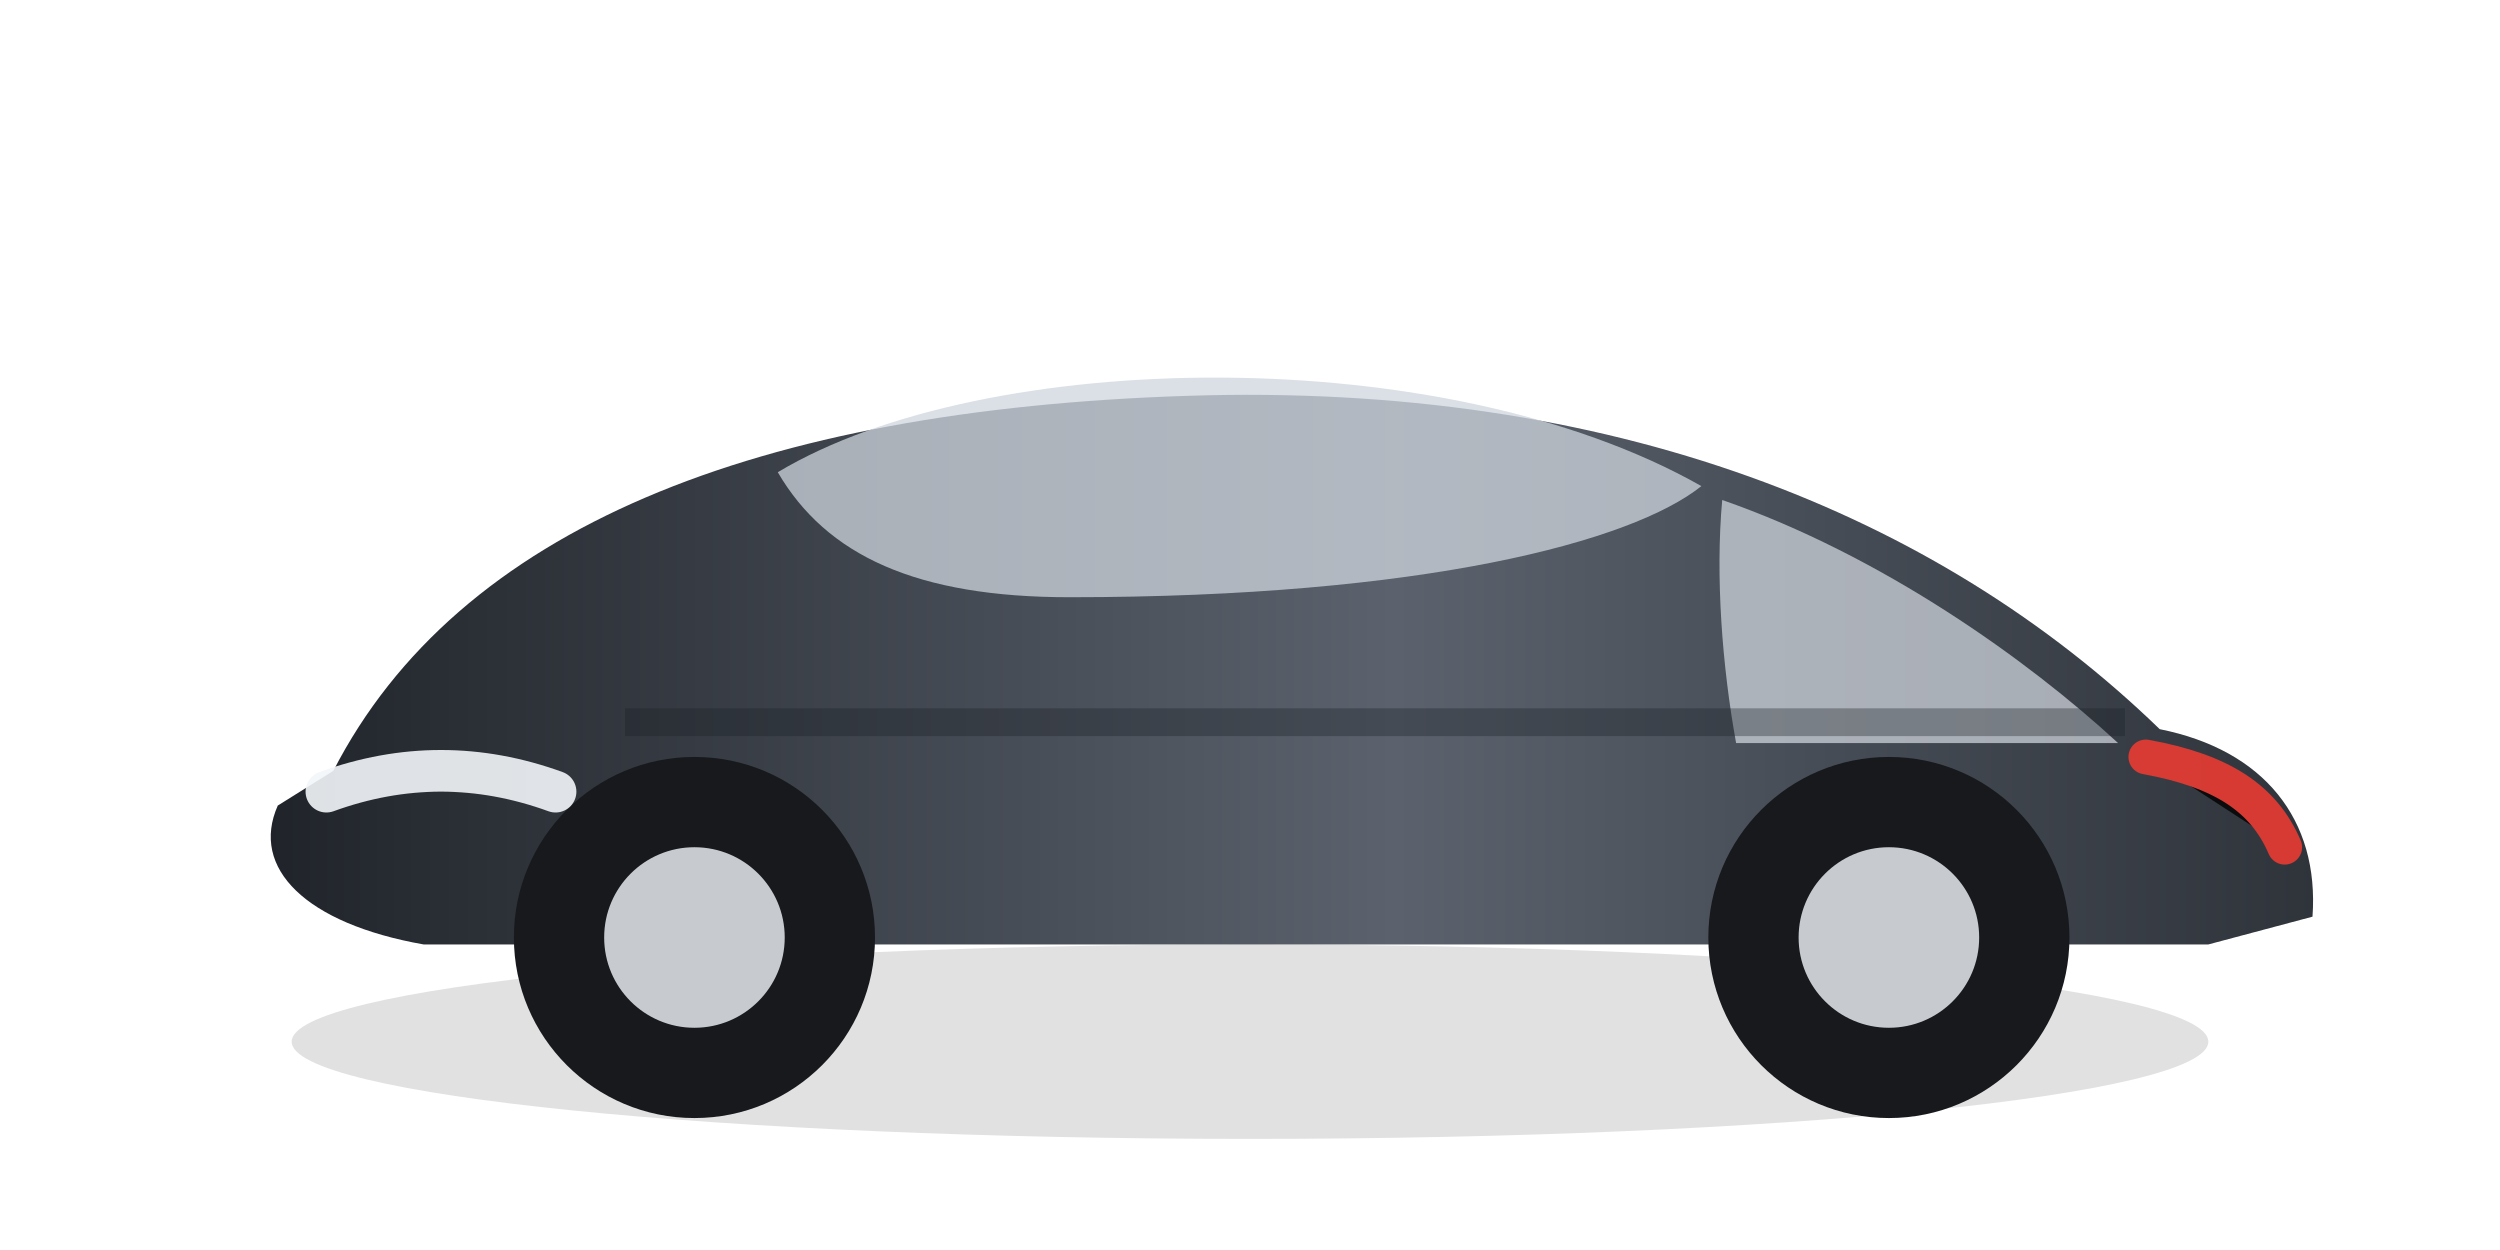
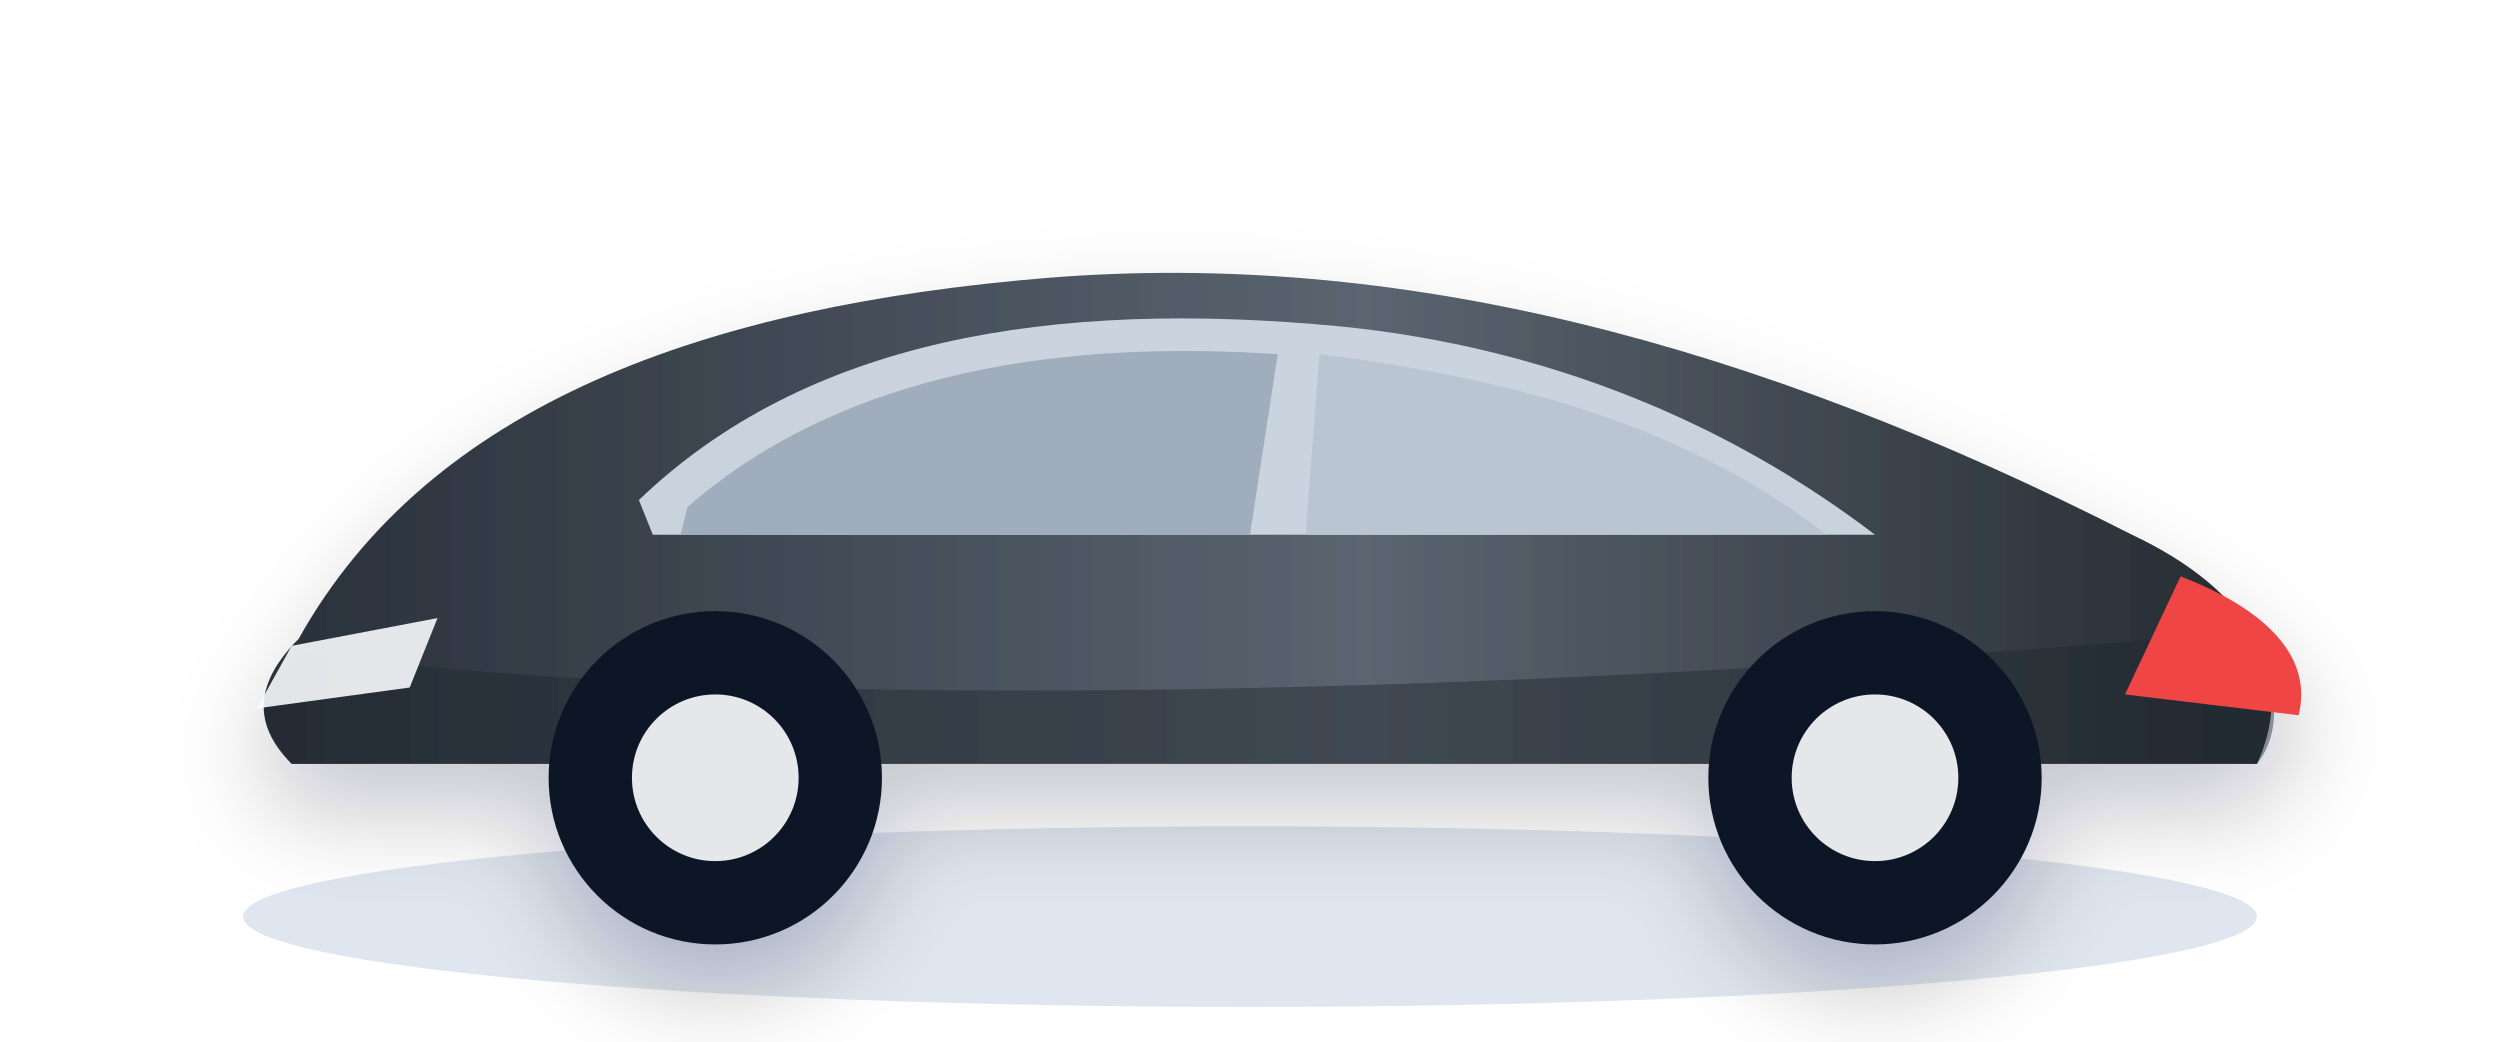
- <svg xmlns="http://www.w3.org/2000/svg" viewBox="0 0 360 180">
+ <svg xmlns="http://www.w3.org/2000/svg" viewBox="0 0 360 150" role="img" aria-label="토요타 프리우스 4세대 쥐색">
  <defs>
    <linearGradient id="g" x1="0" x2="1">
-       <stop offset="0" stop-color="#20242a" />
-       <stop offset=".55" stop-color="#5b626d" />
-       <stop offset="1" stop-color="#2f343b" />
+       <stop offset="0" stop-color="#29313b" />
+       <stop offset=".55" stop-color="#5b6570" />
+       <stop offset="1" stop-color="#252b32" />
    </linearGradient>
+     <filter id="s" x="-20%" y="-20%" width="140%" height="140%">
+       <feDropShadow dx="0" dy="7" stdDeviation="7" flood-color="#0f172a" flood-opacity=".22" />
+     </filter>
  </defs>
-   <rect width="360" height="180" fill="none" />
-   <ellipse cx="180" cy="150" rx="138" ry="14" fill="#000" opacity=".12" />
-   <path d="M48 111 C66 76 109 59 171 57 C232 55 279 74 311 105 C326 108 334 118 333 132 L318 136 L61 136 C44 133 36 125 40 116 Z" fill="url(#g)" />
-   <path d="M112 68 C142 50 208 49 245 70 C235 78 205 86 154 86 C132 86 119 80 112 68 Z" fill="#cfd6de" opacity=".75" />
-   <path d="M248 72 C271 80 292 95 305 107 L250 107 C248 96 247 83 248 72 Z" fill="#d7dde4" opacity=".7" />
-   <path d="M90 104 L306 104" stroke="#1b1f25" stroke-width="4" opacity=".35" />
-   <circle cx="100" cy="135" r="26" fill="#17191d" />
-   <circle cx="100" cy="135" r="13" fill="#c7cbd0" />
-   <circle cx="272" cy="135" r="26" fill="#17191d" />
-   <circle cx="272" cy="135" r="13" fill="#c7cbd0" />
-   <path d="M47 114 C58 110 69 110 80 114" stroke="#f3f6f9" stroke-width="6" stroke-linecap="round" opacity=".9" />
-   <path d="M309 109 C320 111 326 115 329 122" stroke="#ff3b30" stroke-width="5" stroke-linecap="round" opacity=".8" />
+   <ellipse cx="180" cy="132" rx="145" ry="13" fill="#d9e2ec" opacity=".85" />
+   <g filter="url(#s)">
+     <path d="M43 92 C62 58 102 44 151 40 C201 36 252 49 307 77 C324 85 331 97 325 110 L42 110 C36 104 37 98 43 92Z" fill="url(#g)" />
+     <path d="M92 72 C116 49 151 43 193 47 C223 50 249 61 270 77 L94 77 Z" fill="#cfd8e3" opacity=".96" />
+     <path d="M99 73 C122 53 154 49 184 51 L180 77 L98 77 Z" fill="#9aa9b8" opacity=".9" />
+     <path d="M190 51 C222 55 245 63 263 77 L188 77 Z" fill="#b7c3cf" opacity=".92" />
+     <path d="M44 94 C111 103 221 100 323 91 C328 97 329 105 325 110 L42 110 C36 103 37 98 44 94Z" fill="#20262e" opacity=".45" />
+     <circle cx="103" cy="112" r="24" fill="#111827" />
+     <circle cx="103" cy="112" r="12" fill="#e5e7eb" />
+     <circle cx="270" cy="112" r="24" fill="#111827" />
+     <circle cx="270" cy="112" r="12" fill="#e5e7eb" />
+     <path d="M314 83 C327 88 333 95 331 103 L306 100 Z" fill="#ef4444" />
+     <path d="M42 93 L63 89 L59 99 L37 102 Z" fill="#f8fafc" opacity=".9" />
+   </g>
</svg>
